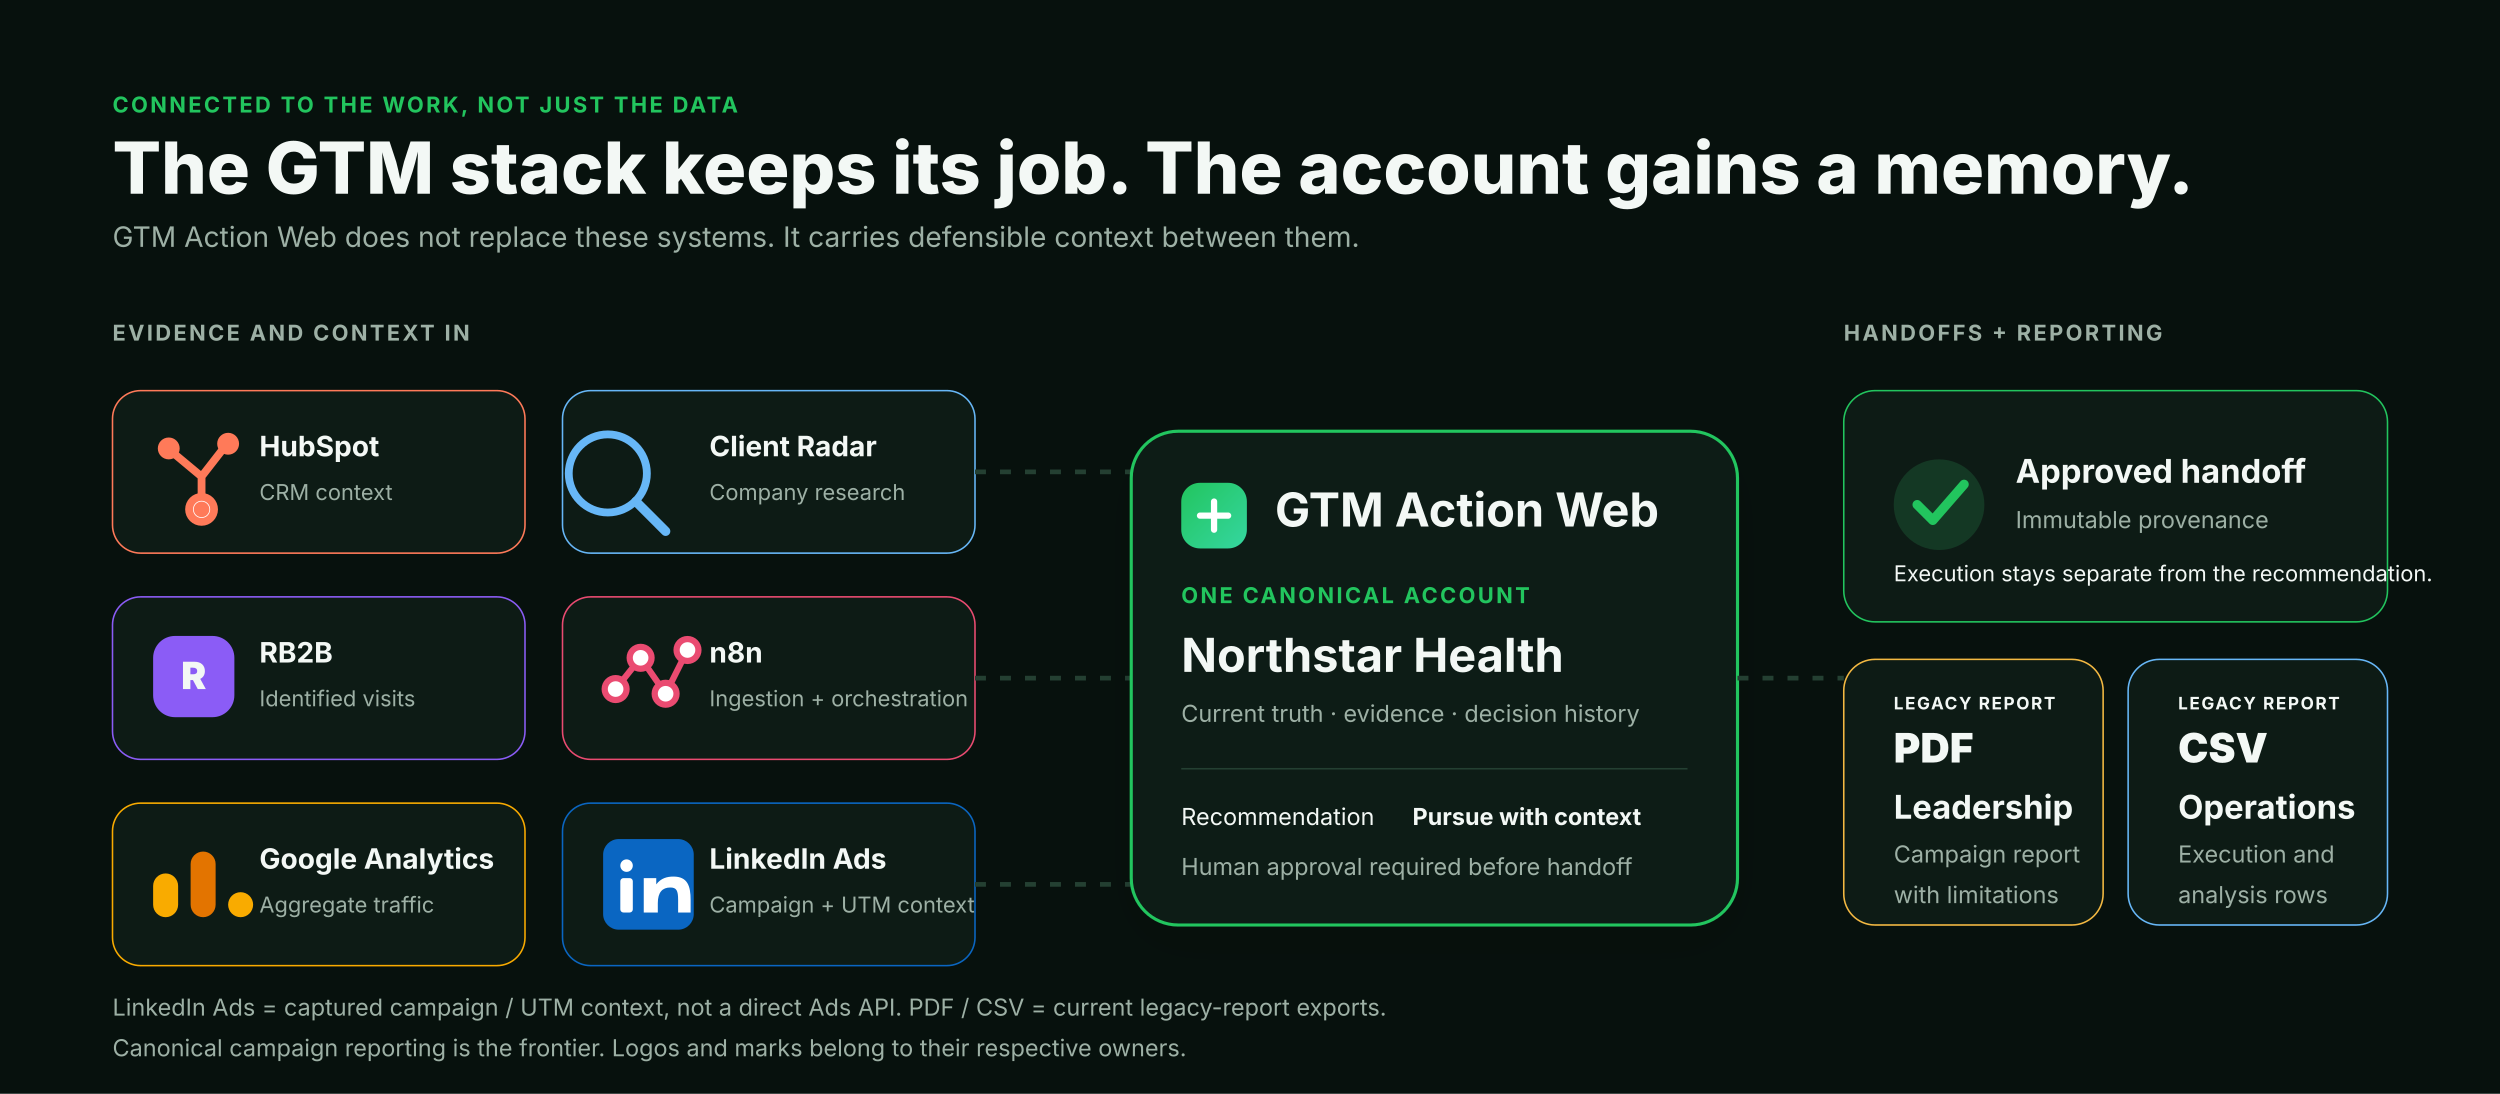
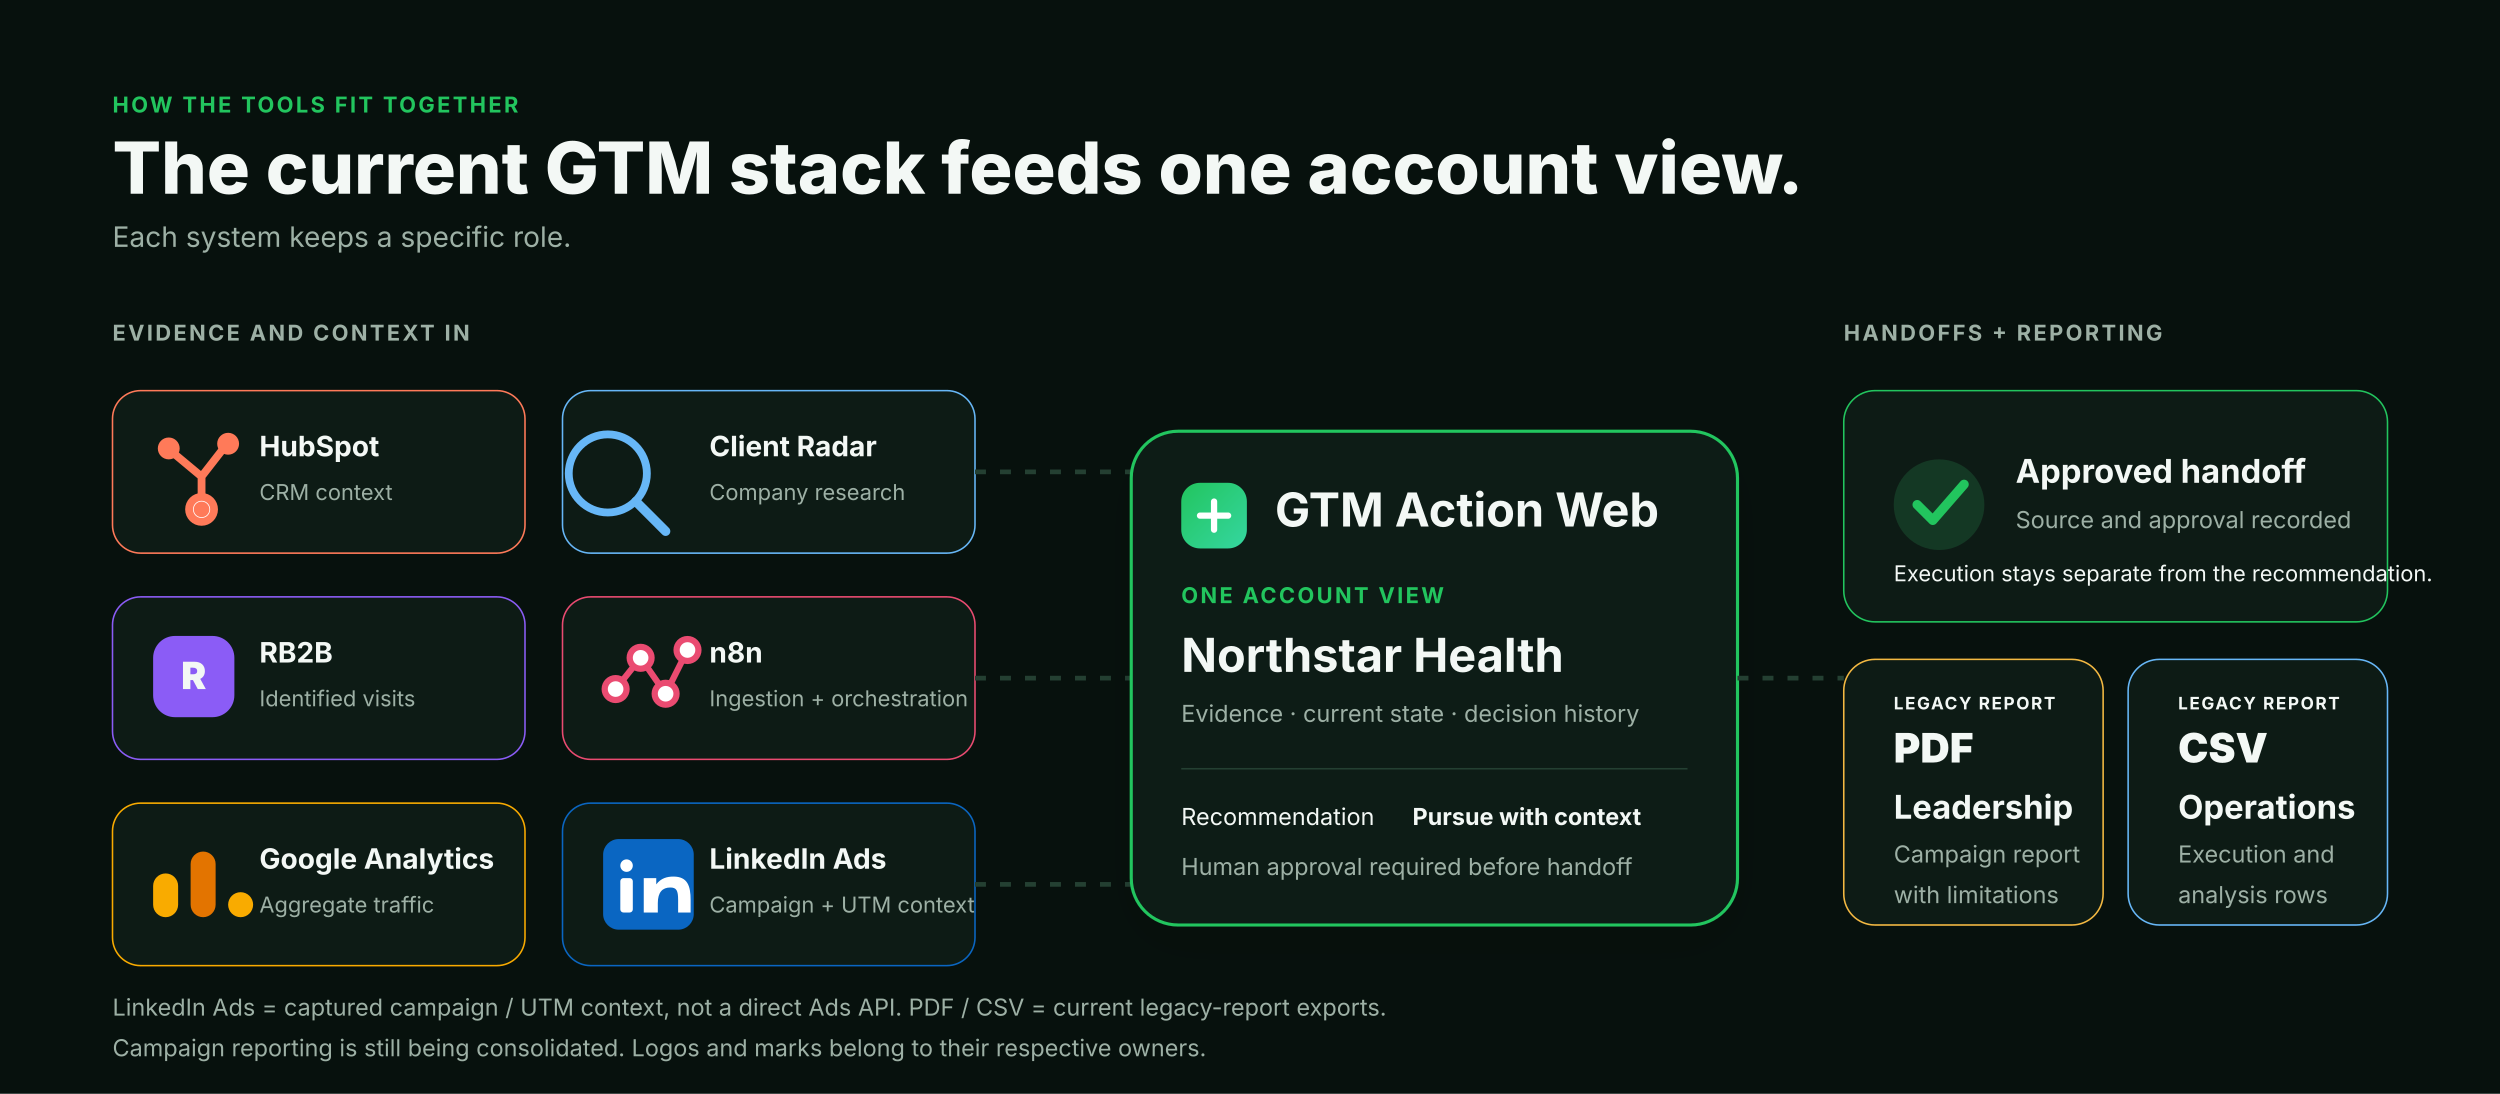
- <svg xmlns="http://www.w3.org/2000/svg" width="1600" height="700" viewBox="0 0 1600 700" role="img" aria-label="The real GTM systems around one canonical account">
+ <svg xmlns="http://www.w3.org/2000/svg" width="1600" height="700" viewBox="0 0 1600 700" role="img" aria-label="How the GTM tools feed one account view">
  <defs>
    <filter id="shadow" x="-20%" y="-20%" width="140%" height="160%">
      <feDropShadow dx="0" dy="12" stdDeviation="18" flood-color="#00130a" flood-opacity=".10" />
    </filter>
    <linearGradient id="accent" x1="0" y1="0" x2="1" y2="1">
      <stop stop-color="#22c55e" />
      <stop offset="1" stop-color="#35d6a0" />
    </linearGradient>
    <style>
    text{font-family:Inter,-apple-system,BlinkMacSystemFont,"Segoe UI",sans-serif;fill:#f3f8f5}
    .muted{fill:#9db0a5} .green{fill:#22c55e} .amber{fill:#f4b942} .blue{fill:#67b7f7} .red{fill:#fb7185}
    .label{font-size:14px;font-weight:700;letter-spacing:1.5px} .small{font-size:15px} .body{font-size:18px} .h3{font-size:21px;font-weight:700}.h2{font-size:30px;font-weight:750}.h1{font-size:46px;font-weight:780}
  </style>
  </defs>
  <rect width="100%" height="100%" fill="#07110d" />
-   <text x="72" y="72" class="label green">CONNECTED TO THE WORK, NOT JUST THE DATA</text>
-   <text x="72" y="124" class="h1">The GTM stack keeps its job. The account gains a memory.</text>
-   <text x="72" y="158" class="body muted">GTM Action Web does not replace these systems. It carries defensible context between them.</text>
+   <text x="72" y="72" class="label green">HOW THE TOOLS FIT TOGETHER</text>
+   <text x="72" y="124" class="h1">The current GTM stack feeds one account view.</text>
+   <text x="72" y="158" class="body muted">Each system keeps a specific role.</text>
  <text x="72" y="218" class="label muted">EVIDENCE AND CONTEXT IN</text>
  <text x="1180" y="218" class="label muted">HANDOFFS + REPORTING</text>
  <rect x="72" y="250" width="264" height="104" rx="18" fill="#0d1b15" stroke="#FF7A59" />
  <g transform="translate(98 276)" stroke="#FF7A59" stroke-width="5" stroke-linecap="round">
    <path d="M13 14l18 15M31 29l14-18M31 29v18" />
    <circle cx="10" cy="11" r="7" fill="#FF7A59" stroke="none" />
    <circle cx="48" cy="8" r="7" fill="#FF7A59" stroke="none" />
    <circle cx="31" cy="50" r="8" fill="#fff" />
    <circle cx="31" cy="50" r="5" fill="#FF7A59" stroke="none" />
  </g>
  <text x="166" y="292" font-size="18" font-weight="750">HubSpot</text>
  <text x="166" y="320" font-size="14" class="muted">CRM context</text>
  <rect x="72" y="382" width="264" height="104" rx="18" fill="#0d1b15" stroke="#8B5CF6" />
  <rect x="98" y="407" width="52" height="52" rx="14" fill="#8B5CF6" />
  <text x="124" y="441" text-anchor="middle" font-size="24" font-weight="850" fill="#fff">R</text>
  <text x="166" y="424" font-size="18" font-weight="750">RB2B</text>
  <text x="166" y="452" font-size="14" class="muted">Identified visits</text>
  <rect x="72" y="514" width="264" height="104" rx="18" fill="#0d1b15" stroke="#F9AB00" />
  <g transform="translate(98 535)">
    <rect x="0" y="24" width="16" height="28" rx="8" fill="#F9AB00" />
    <rect x="24" y="10" width="16" height="42" rx="8" fill="#E37400" />
    <circle cx="56" cy="44" r="8" fill="#F9AB00" />
  </g>
  <text x="166" y="556" font-size="18" font-weight="750">Google Analytics</text>
  <text x="166" y="584" font-size="14" class="muted">Aggregate traffic</text>
  <rect x="360" y="250" width="264" height="104" rx="18" fill="#0d1b15" stroke="#67b7f7" />
  <circle cx="389" cy="303" r="25" fill="none" stroke="#67b7f7" stroke-width="5" />
  <path d="M407 321l19 19" stroke="#67b7f7" stroke-width="6" stroke-linecap="round" />
  <text x="454" y="292" font-size="18" font-weight="750">Client Radar</text>
  <text x="454" y="320" font-size="14" class="muted">Company research</text>
  <rect x="360" y="382" width="264" height="104" rx="18" fill="#0d1b15" stroke="#EA4B71" />
  <g transform="translate(386 401)" fill="none" stroke="#EA4B71" stroke-width="4">
    <path d="M8 40l16-20 16 23 14-28" />
    <circle cx="8" cy="40" r="7" fill="#fff" />
    <circle cx="24" cy="20" r="7" fill="#fff" />
    <circle cx="40" cy="43" r="7" fill="#fff" />
    <circle cx="54" cy="15" r="7" fill="#fff" />
  </g>
  <text x="454" y="424" font-size="18" font-weight="750">n8n</text>
  <text x="454" y="452" font-size="14" class="muted">Ingestion + orchestration</text>
  <rect x="360" y="514" width="264" height="104" rx="18" fill="#0d1b15" stroke="#0A66C2" />
  <g transform="translate(386 537)">
    <rect width="58" height="58" rx="10" fill="#0A66C2" />
    <circle cx="15" cy="17" r="4" fill="#fff" />
    <rect x="11" y="25" width="8" height="22" rx="2" fill="#fff" />
    <path d="M26 25h8v4c3-4 7-5 11-5 9 0 11 6 11 15v8h-8v-8c0-6-1-8-5-8-5 0-8 3-8 10v6h-9z" fill="#fff" />
  </g>
  <text x="454" y="556" font-size="18" font-weight="750">LinkedIn Ads</text>
  <text x="454" y="584" font-size="14" class="muted">Campaign + UTM context</text>
  <path d="M624 302H724M624 434H724M624 566H724" stroke="#244032" stroke-width="3" stroke-dasharray="7 9" />
  <rect x="724" y="276" width="388" height="316" rx="30" fill="#0d1b15" stroke="#22c55e" stroke-width="2" filter="url(#shadow)" />
  <rect x="756" y="309" width="42" height="42" rx="12" fill="url(#accent)" />
  <path d="M768 330h18M777 321v18" stroke="#fff" stroke-width="4" stroke-linecap="round" />
  <text x="816" y="337" class="h2">GTM Action Web</text>
-   <text x="756" y="386" class="label green">ONE CANONICAL ACCOUNT</text>
+   <text x="756" y="386" class="label green">ONE ACCOUNT VIEW</text>
  <text x="756" y="430" class="h2">Northstar Health</text>
-   <text x="756" y="462" class="small muted">Current truth · evidence · decision history</text>
+   <text x="756" y="462" class="small muted">Evidence · current state · decision history</text>
  <path d="M756 492h324" stroke="#244032" />
  <text x="756" y="528" class="small">Recommendation</text>
  <text x="904" y="528" class="small" font-weight="750">Pursue with context</text>
  <text x="756" y="560" class="small muted">Human approval required before handoff</text>
  <path d="M1112 434h68" stroke="#244032" stroke-width="3" stroke-dasharray="7 9" />
  <rect x="1180" y="250" width="348" height="148" rx="20" fill="#0d1b15" stroke="#22c55e" />
  <circle cx="1241" cy="323" r="29" fill="#143824" />
  <path d="M1227 323l10 10 20-23" fill="none" stroke="#22c55e" stroke-width="6" stroke-linecap="round" stroke-linejoin="round" />
  <text x="1290" y="309" class="h3">Approved handoff</text>
-   <text x="1290" y="338" class="small muted">Immutable provenance</text>
+   <text x="1290" y="338" class="small muted">Source and approval recorded</text>
  <text x="1212" y="372" font-size="14">Execution stays separate from the recommendation.</text>
  <rect x="1180" y="422" width="166" height="170" rx="20" fill="#0d1b15" stroke="#f4b942" />
  <text x="1212" y="454" font-size="11" font-weight="750" letter-spacing="1" fill="#f4b942">LEGACY REPORT</text>
  <text x="1212" y="488" font-size="26" font-weight="850" fill="#f4b942">PDF</text>
  <text x="1212" y="524" class="h3">Leadership</text>
  <text x="1212" y="552" class="small muted">Campaign report</text>
  <text x="1212" y="578" class="small muted">with limitations</text>
  <rect x="1362" y="422" width="166" height="170" rx="20" fill="#0d1b15" stroke="#67b7f7" />
  <text x="1394" y="454" font-size="11" font-weight="750" letter-spacing="1" fill="#67b7f7">LEGACY REPORT</text>
  <text x="1394" y="488" font-size="26" font-weight="850" fill="#67b7f7">CSV</text>
  <text x="1394" y="524" class="h3">Operations</text>
  <text x="1394" y="552" class="small muted">Execution and</text>
  <text x="1394" y="578" class="small muted">analysis rows</text>
  <text x="72" y="650" class="small muted">LinkedIn Ads = captured campaign / UTM context, not a direct Ads API. PDF / CSV = current legacy-report exports.</text>
-   <text x="72" y="676" class="small muted">Canonical campaign reporting is the frontier. Logos and marks belong to their respective owners.</text>
+   <text x="72" y="676" class="small muted">Campaign reporting is still being consolidated. Logos and marks belong to their respective owners.</text>
</svg>
